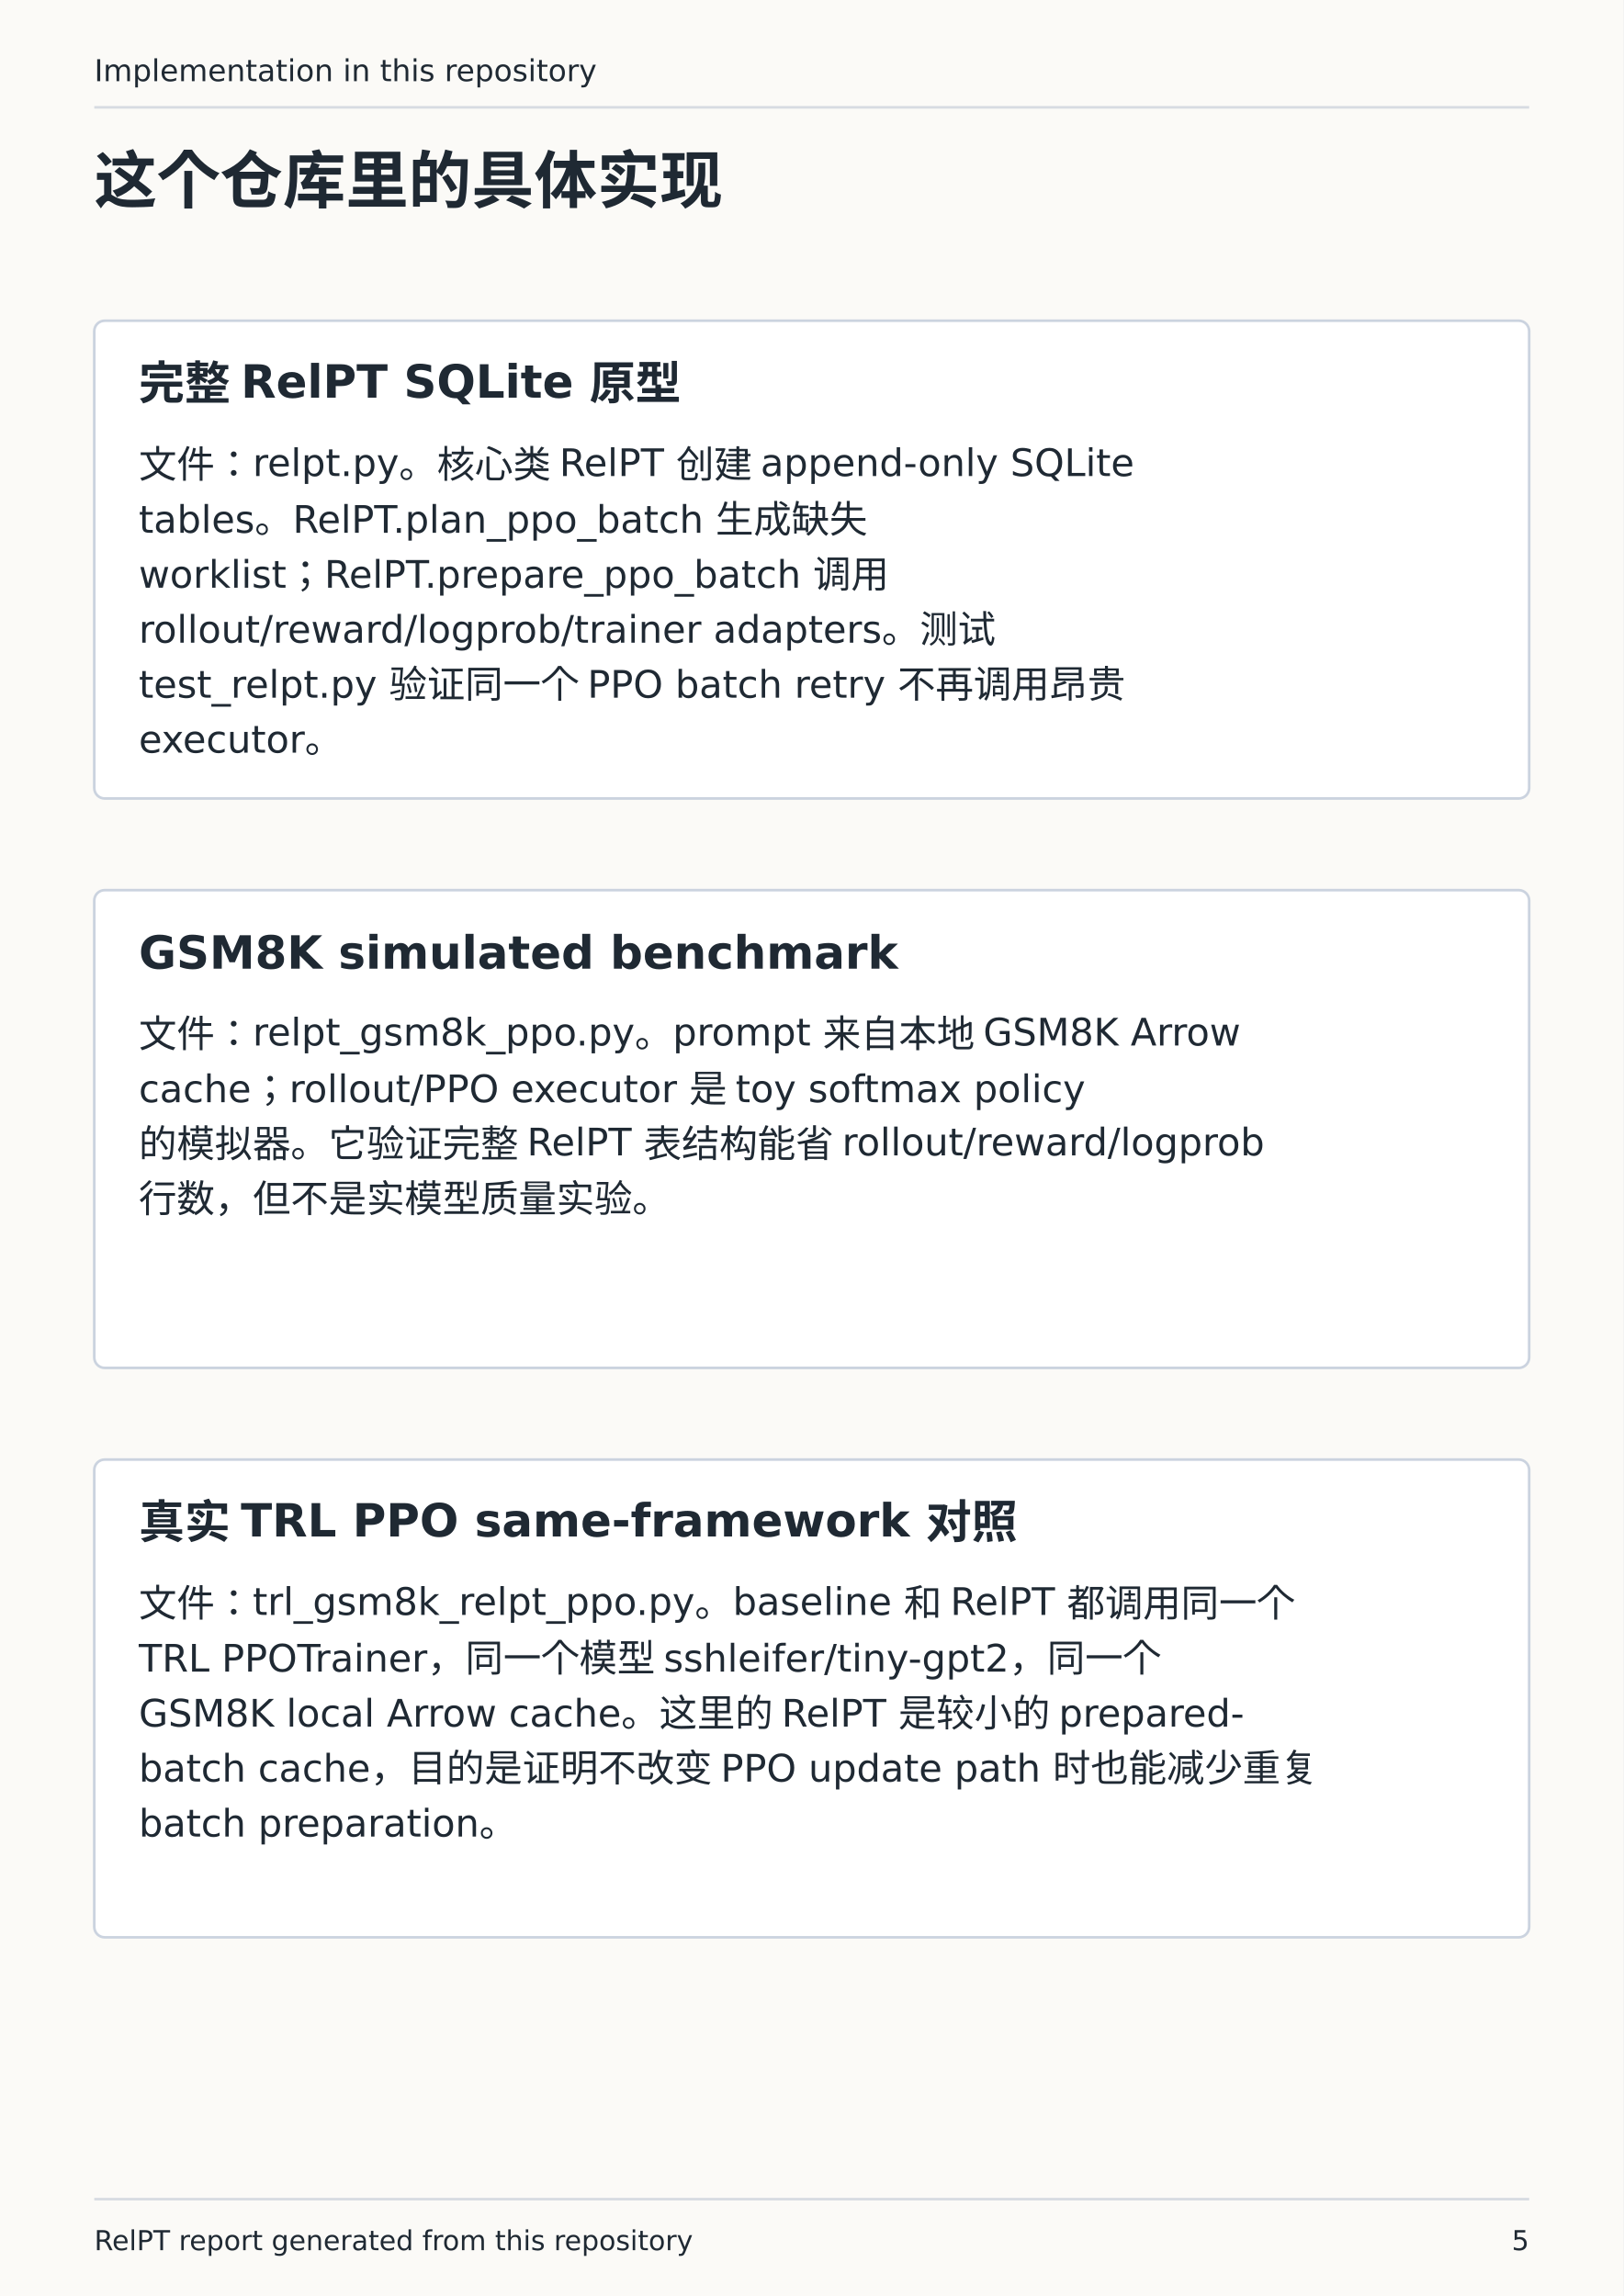
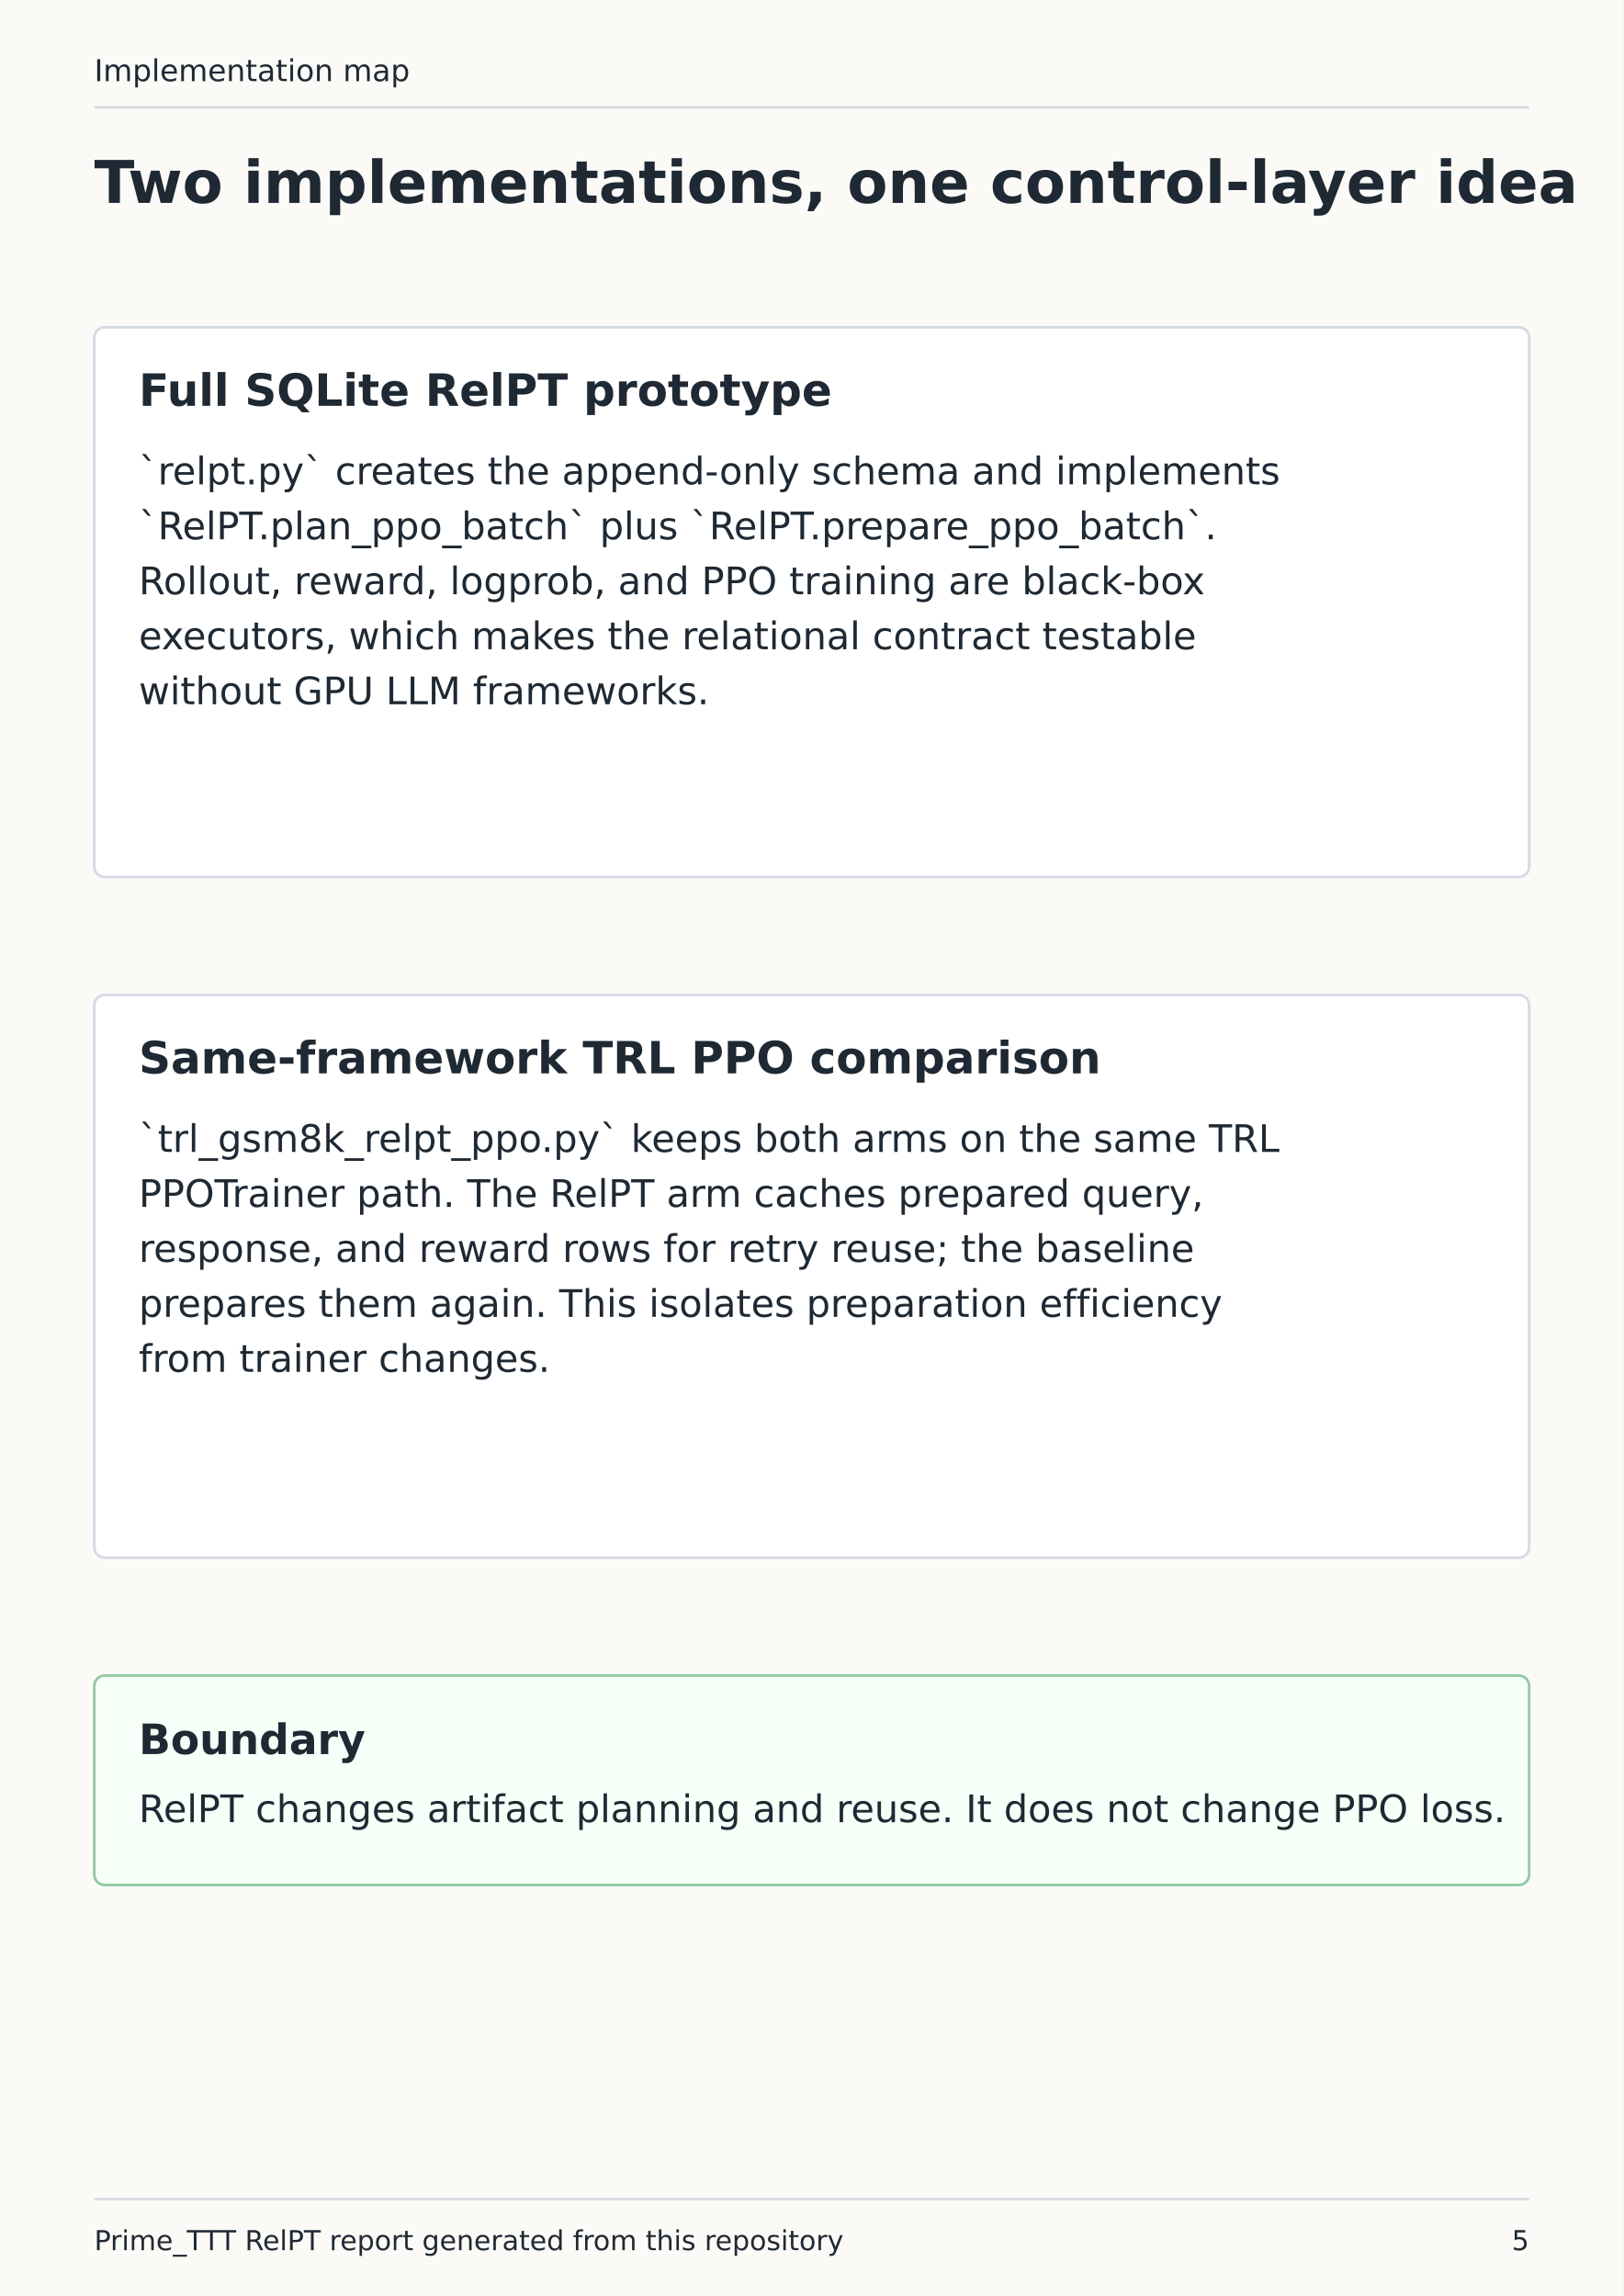
<svg xmlns="http://www.w3.org/2000/svg" width="1240" height="1754" viewBox="0 0 1240 1754">
  <rect width="100%" height="100%" fill="#fbfaf7" />
-   <style>text{font-family:Droid Sans Fallback, DejaVu Sans, Arial, sans-serif;fill:#1f2933} .muted{fill:#5e6978} .small{font-size:23px} .body{font-size:28px} .h1{font-size:54px;font-weight:700} .h2{font-size:38px;font-weight:700} .h3{font-size:30px;font-weight:700} .mono{font-family:Source Code Pro,DejaVu Sans Mono,monospace}</style>
-   <text x="72.0" y="62.0" font-size="23" font-weight="400" fill="#697386" text-anchor="start" class="">Implementation in this repository</text>
-   <line x1="72" y1="82" x2="1168" y2="82" stroke="#d7dbe2" stroke-width="2" />
-   <text x="72.0" y="155.0" font-size="48" font-weight="700" fill="#1f2933" text-anchor="start" class="">这个仓库里的具体实现</text>
-   <rect x="72" y="245" width="1096" height="365" rx="8" fill="#ffffff" stroke="#cbd3df" stroke-width="2" />
-   <text x="106.0" y="305.0" font-size="35" font-weight="700" fill="#1f2933" text-anchor="start" class="">完整 RelPT SQLite 原型</text>
-   <text x="106.0" y="365.0" font-size="29" font-weight="400" fill="#1f2933" text-anchor="start" class="">文件：relpt.py。核心类 RelPT 创建 append-only SQLite</text>
-   <text x="106.0" y="407.0" font-size="29" font-weight="400" fill="#1f2933" text-anchor="start" class="">tables。RelPT.plan_ppo_batch 生成缺失</text>
-   <text x="106.0" y="449.0" font-size="29" font-weight="400" fill="#1f2933" text-anchor="start" class="">worklist；RelPT.prepare_ppo_batch 调用</text>
-   <text x="106.0" y="491.0" font-size="29" font-weight="400" fill="#1f2933" text-anchor="start" class="">rollout/reward/logprob/trainer adapters。测试</text>
-   <text x="106.0" y="533.0" font-size="29" font-weight="400" fill="#1f2933" text-anchor="start" class="">test_relpt.py 验证同一个 PPO batch retry 不再调用昂贵</text>
-   <text x="106.0" y="575.0" font-size="29" font-weight="400" fill="#1f2933" text-anchor="start" class="">executor。</text>
-   <rect x="72" y="680" width="1096" height="365" rx="8" fill="#ffffff" stroke="#cbd3df" stroke-width="2" />
-   <text x="106.0" y="740.0" font-size="35" font-weight="700" fill="#1f2933" text-anchor="start" class="">GSM8K simulated benchmark</text>
-   <text x="106.0" y="800.0" font-size="29" font-weight="400" fill="#1f2933" text-anchor="start" class="">文件：relpt_gsm8k_ppo.py。prompt 来自本地 GSM8K Arrow</text>
-   <text x="106.0" y="842.0" font-size="29" font-weight="400" fill="#1f2933" text-anchor="start" class="">cache；rollout/PPO executor 是 toy softmax policy</text>
-   <text x="106.0" y="884.0" font-size="29" font-weight="400" fill="#1f2933" text-anchor="start" class="">的模拟器。它验证完整 RelPT 表结构能省 rollout/reward/logprob</text>
-   <text x="106.0" y="926.0" font-size="29" font-weight="400" fill="#1f2933" text-anchor="start" class="">行数，但不是实模型质量实验。</text>
-   <rect x="72" y="1115" width="1096" height="365" rx="8" fill="#ffffff" stroke="#cbd3df" stroke-width="2" />
-   <text x="106.0" y="1175.0" font-size="35" font-weight="700" fill="#1f2933" text-anchor="start" class="">真实 TRL PPO same-framework 对照</text>
-   <text x="106.0" y="1235.0" font-size="29" font-weight="400" fill="#1f2933" text-anchor="start" class="">文件：trl_gsm8k_relpt_ppo.py。baseline 和 RelPT 都调用同一个</text>
-   <text x="106.0" y="1277.0" font-size="29" font-weight="400" fill="#1f2933" text-anchor="start" class="">TRL PPOTrainer，同一个模型 sshleifer/tiny-gpt2，同一个</text>
-   <text x="106.0" y="1319.0" font-size="29" font-weight="400" fill="#1f2933" text-anchor="start" class="">GSM8K local Arrow cache。这里的 RelPT 是较小的 prepared-</text>
-   <text x="106.0" y="1361.0" font-size="29" font-weight="400" fill="#1f2933" text-anchor="start" class="">batch cache，目的是证明不改变 PPO update path 时也能减少重复</text>
-   <text x="106.0" y="1403.0" font-size="29" font-weight="400" fill="#1f2933" text-anchor="start" class="">batch preparation。</text>
-   <line x1="72" y1="1680" x2="1168" y2="1680" stroke="#d7dbe2" stroke-width="2" />
-   <text x="72.0" y="1719.0" font-size="21" font-weight="400" fill="#697386" text-anchor="start" class="">RelPT report generated from this repository</text>
+   <style>text{font-family:DejaVu Sans, Arial, sans-serif;fill:#1f2933}.muted{fill:#5f6978}.mono{font-family:DejaVu Sans Mono,monospace}</style>
+   <text x="72.0" y="62.0" font-size="23" font-weight="400" fill="#697386" text-anchor="start" class="">Implementation map</text>
+   <line x1="72.0" y1="82.0" x2="1168.0" y2="82.0" stroke="#d7dbe2" stroke-width="2" />
+   <text x="72.0" y="155.0" font-size="45" font-weight="700" fill="#1f2933" text-anchor="start" class="">Two implementations, one control-layer idea</text>
+   <rect x="72.0" y="250.0" width="1096.0" height="420.0" rx="8" fill="#ffffff" stroke="#d4dae3" stroke-width="2" />
+   <text x="106.0" y="310.0" font-size="34" font-weight="700" fill="#1f2933" text-anchor="start" class="">Full SQLite RelPT prototype</text>
+   <text x="106.0" y="370.0" font-size="29" font-weight="400" fill="#1f2933" text-anchor="start" class="">`relpt.py` creates the append-only schema and implements</text>
+   <text x="106.0" y="412.0" font-size="29" font-weight="400" fill="#1f2933" text-anchor="start" class="">`RelPT.plan_ppo_batch` plus `RelPT.prepare_ppo_batch`.</text>
+   <text x="106.0" y="454.0" font-size="29" font-weight="400" fill="#1f2933" text-anchor="start" class="">Rollout, reward, logprob, and PPO training are black-box</text>
+   <text x="106.0" y="496.0" font-size="29" font-weight="400" fill="#1f2933" text-anchor="start" class="">executors, which makes the relational contract testable</text>
+   <text x="106.0" y="538.0" font-size="29" font-weight="400" fill="#1f2933" text-anchor="start" class="">without GPU LLM frameworks.</text>
+   <rect x="72.0" y="760.0" width="1096.0" height="430.0" rx="8" fill="#ffffff" stroke="#d4dae3" stroke-width="2" />
+   <text x="106.0" y="820.0" font-size="34" font-weight="700" fill="#1f2933" text-anchor="start" class="">Same-framework TRL PPO comparison</text>
+   <text x="106.0" y="880.0" font-size="29" font-weight="400" fill="#1f2933" text-anchor="start" class="">`trl_gsm8k_relpt_ppo.py` keeps both arms on the same TRL</text>
+   <text x="106.0" y="922.0" font-size="29" font-weight="400" fill="#1f2933" text-anchor="start" class="">PPOTrainer path. The RelPT arm caches prepared query,</text>
+   <text x="106.0" y="964.0" font-size="29" font-weight="400" fill="#1f2933" text-anchor="start" class="">response, and reward rows for retry reuse; the baseline</text>
+   <text x="106.0" y="1006.0" font-size="29" font-weight="400" fill="#1f2933" text-anchor="start" class="">prepares them again. This isolates preparation efficiency</text>
+   <text x="106.0" y="1048.0" font-size="29" font-weight="400" fill="#1f2933" text-anchor="start" class="">from trainer changes.</text>
+   <rect x="72.0" y="1280.0" width="1096.0" height="160.0" rx="8" fill="#f6fff8" stroke="#92c9a2" stroke-width="2" />
+   <text x="106.0" y="1340.0" font-size="32" font-weight="700" fill="#1f2933" text-anchor="start" class="">Boundary</text>
+   <text x="106.0" y="1392.0" font-size="29" font-weight="400" fill="#1f2933" text-anchor="start" class="">RelPT changes artifact planning and reuse. It does not change PPO loss.</text>
+   <line x1="72.0" y1="1680.0" x2="1168.0" y2="1680.0" stroke="#d7dbe2" stroke-width="2" />
+   <text x="72.0" y="1719.0" font-size="21" font-weight="400" fill="#697386" text-anchor="start" class="">Prime_TTT RelPT report generated from this repository</text>
  <text x="1168.0" y="1719.0" font-size="21" font-weight="400" fill="#697386" text-anchor="end" class="">5</text>
</svg>
